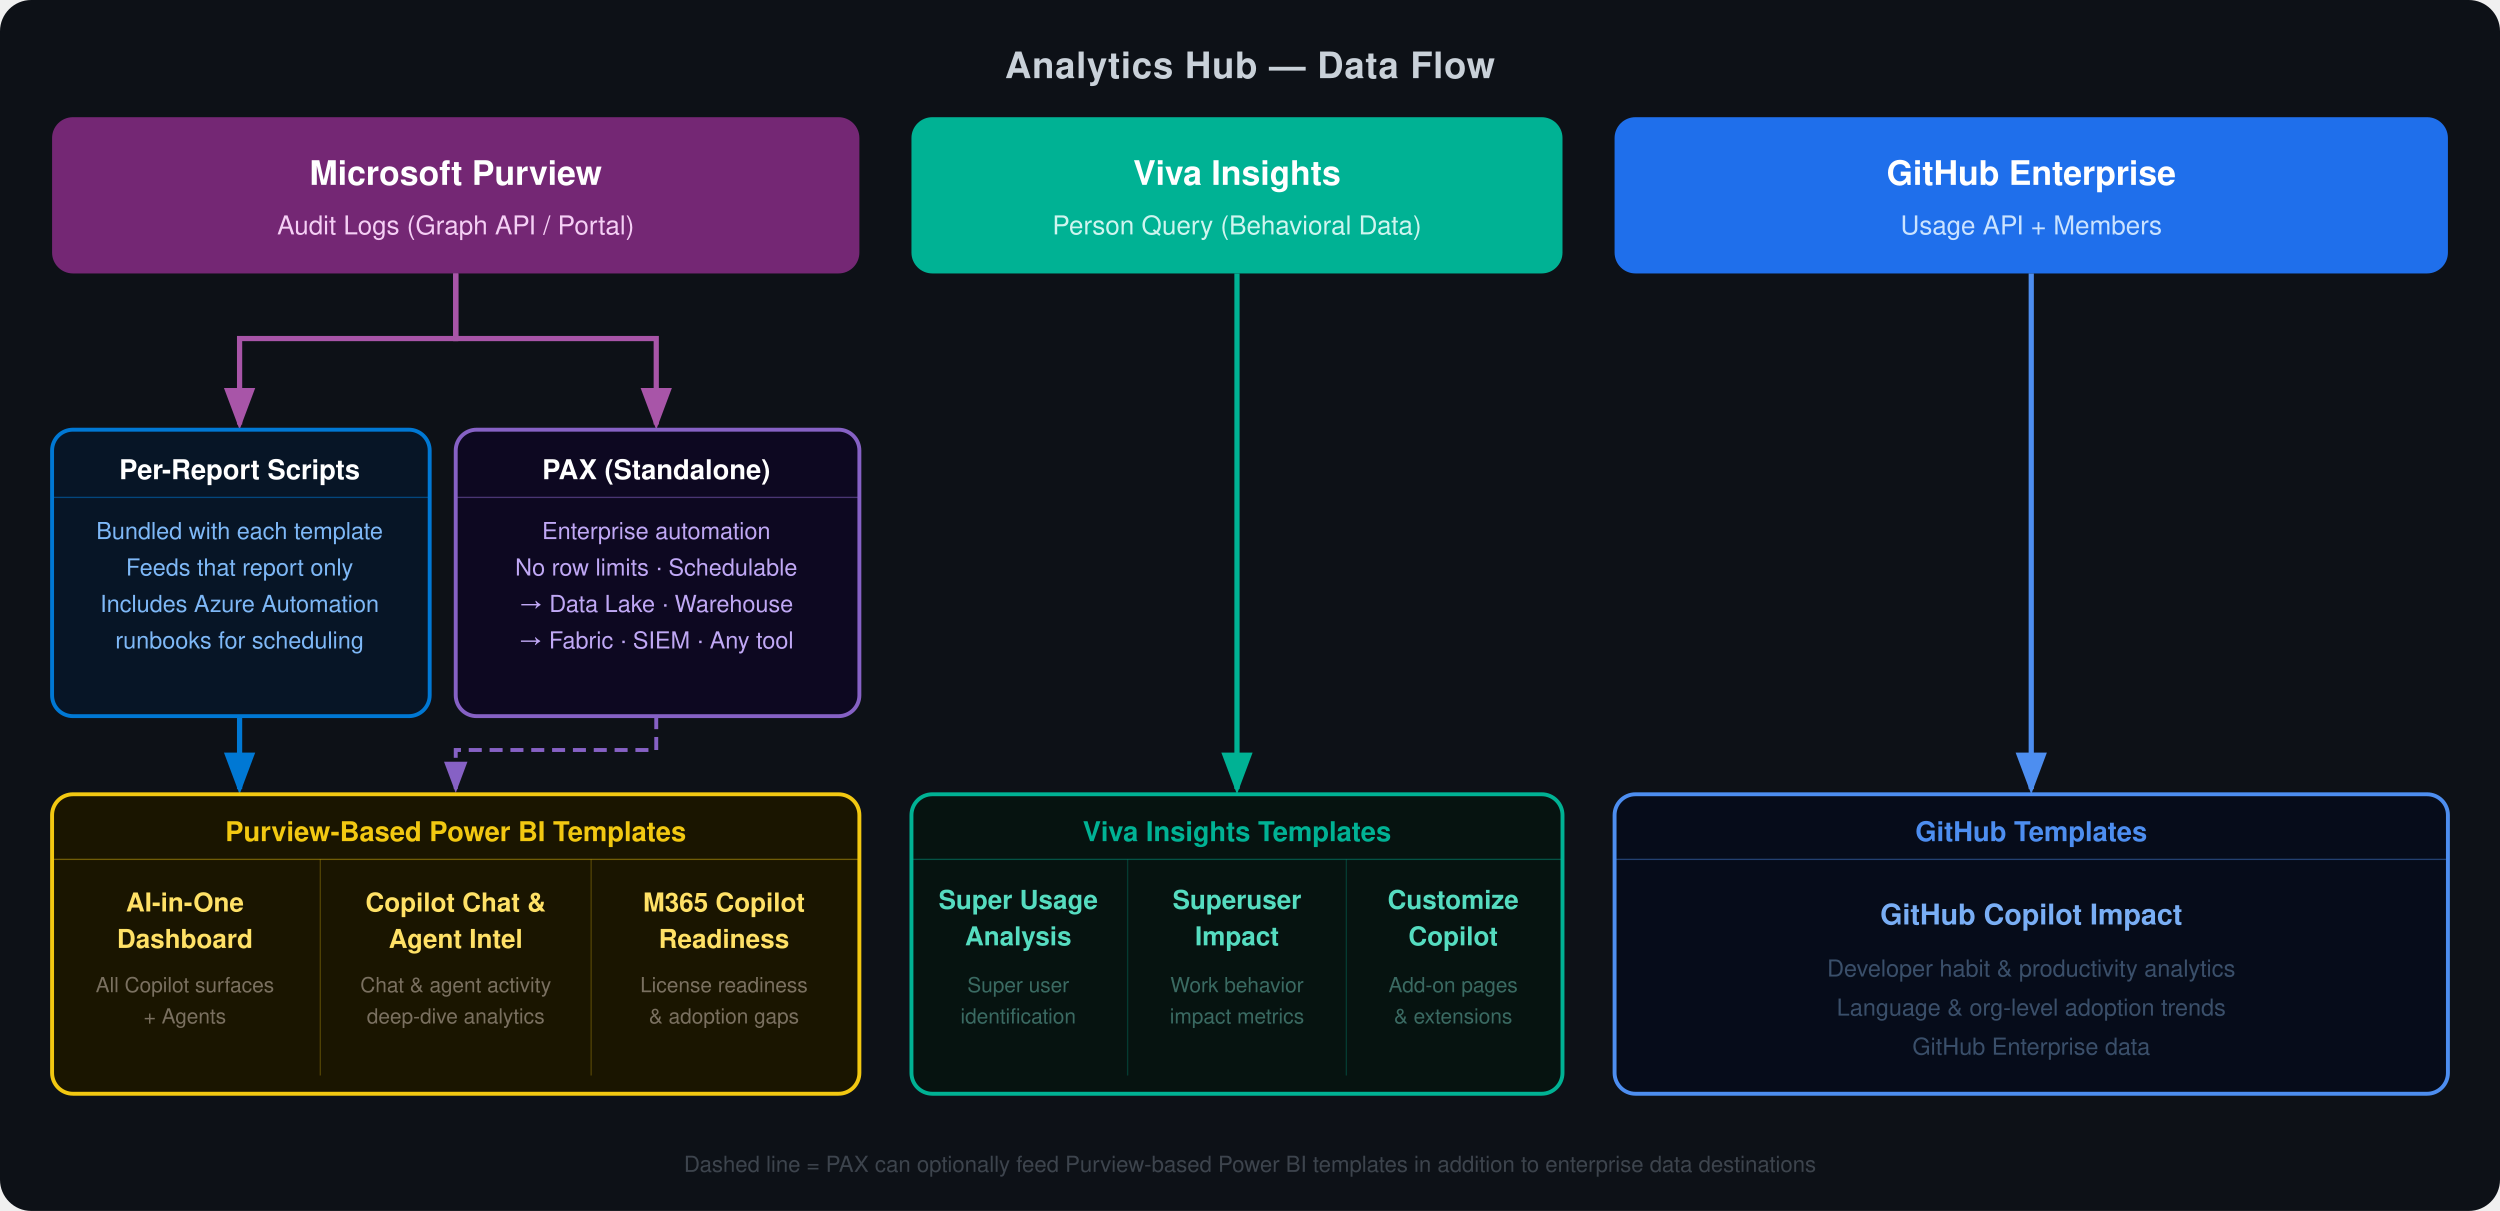
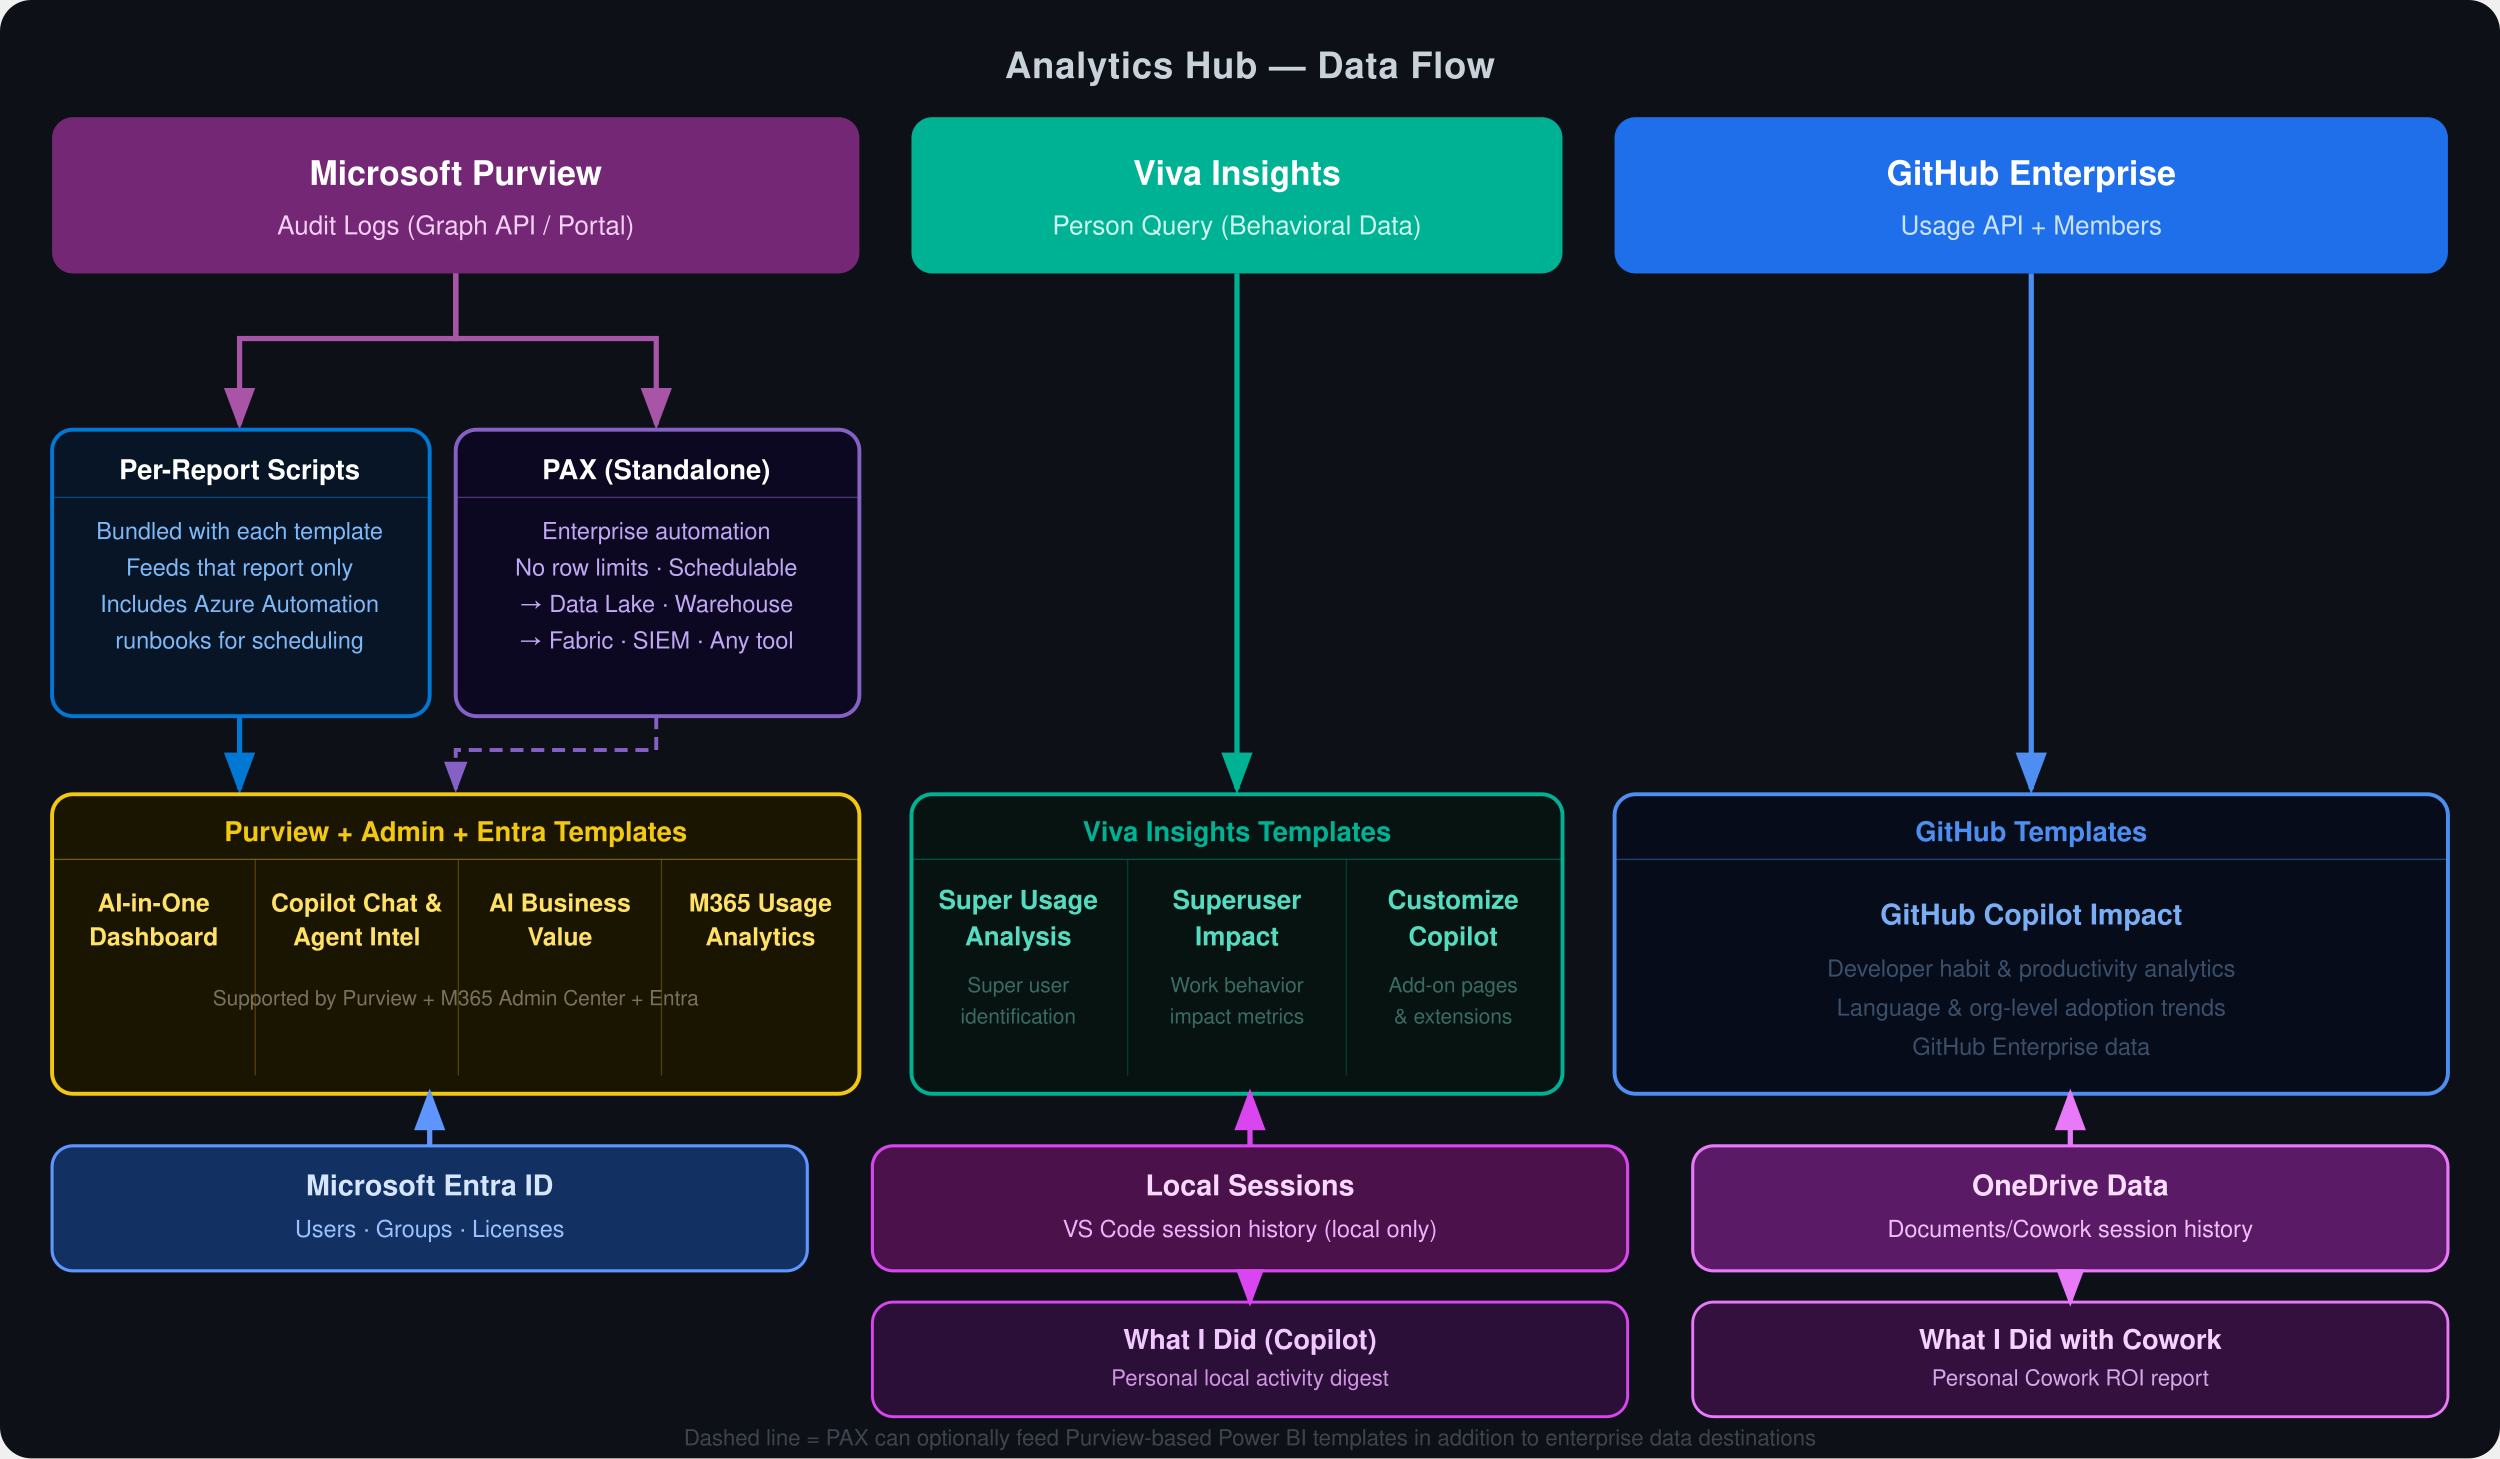
- <svg xmlns="http://www.w3.org/2000/svg" viewBox="0 0 960 465" width="960" height="465">
+ <svg xmlns="http://www.w3.org/2000/svg" viewBox="0 0 960 560" width="960" height="560">
  <defs>
    <marker id="arr-purview" markerWidth="8" markerHeight="6" refX="7" refY="3" orient="auto">
      <polygon points="0 0, 8 3, 0 6" fill="#a855a8" />
    </marker>
    <marker id="arr-viva" markerWidth="8" markerHeight="6" refX="7" refY="3" orient="auto">
      <polygon points="0 0, 8 3, 0 6" fill="#00B294" />
    </marker>
    <marker id="arr-github" markerWidth="8" markerHeight="6" refX="7" refY="3" orient="auto">
      <polygon points="0 0, 8 3, 0 6" fill="#4d8ef0" />
    </marker>
    <marker id="arr-perreport" markerWidth="8" markerHeight="6" refX="7" refY="3" orient="auto">
      <polygon points="0 0, 8 3, 0 6" fill="#0078d4" />
    </marker>
    <marker id="arr-pax" markerWidth="8" markerHeight="6" refX="7" refY="3" orient="auto">
      <polygon points="0 0, 8 3, 0 6" fill="#8661c5" />
    </marker>
+     <marker id="arr-entra" markerWidth="8" markerHeight="6" refX="7" refY="3" orient="auto">
+       <polygon points="0 0, 8 3, 0 6" fill="#5f95ff" />
+     </marker>
+     <marker id="arr-local" markerWidth="8" markerHeight="6" refX="7" refY="3" orient="auto">
+       <polygon points="0 0, 8 3, 0 6" fill="#d946ef" />
+     </marker>
+     <marker id="arr-onedrive" markerWidth="8" markerHeight="6" refX="7" refY="3" orient="auto">
+       <polygon points="0 0, 8 3, 0 6" fill="#e879f9" />
+     </marker>
    <style>
      text { font-family: -apple-system, BlinkMacSystemFont, 'Segoe UI', Helvetica, Arial, sans-serif; }
    </style>
  </defs>
-   <rect width="960" height="465" fill="#0d1117" rx="12" />
+   <rect width="960" height="560" fill="#0d1117" rx="12" />
  <text x="480" y="30" text-anchor="middle" fill="#c9d1d9" font-size="14" font-weight="600" letter-spacing="0.3">Analytics Hub — Data Flow</text>
  <rect x="20" y="45" width="310" height="60" rx="8" fill="#742774" />
  <text x="175" y="71" text-anchor="middle" fill="#ffffff" font-size="13" font-weight="700">Microsoft Purview</text>
  <text x="175" y="90" text-anchor="middle" fill="#f5cff5" font-size="10">Audit Logs (Graph API / Portal)</text>
  <rect x="350" y="45" width="250" height="60" rx="8" fill="#00B294" />
  <text x="475" y="71" text-anchor="middle" fill="#ffffff" font-size="13" font-weight="700">Viva Insights</text>
  <text x="475" y="90" text-anchor="middle" fill="#cff5ef" font-size="10">Person Query (Behavioral Data)</text>
  <rect x="620" y="45" width="320" height="60" rx="8" fill="#1f6feb" />
  <text x="780" y="71" text-anchor="middle" fill="#ffffff" font-size="13" font-weight="700">GitHub Enterprise</text>
  <text x="780" y="90" text-anchor="middle" fill="#cae3ff" font-size="10">Usage API + Members</text>
  <path d="M175,105 L175,130 L92,130 L92,163" stroke="#a855a8" stroke-width="2" fill="none" marker-end="url(#arr-purview)" />
  <path d="M175,105 L175,130 L252,130 L252,163" stroke="#a855a8" stroke-width="2" fill="none" marker-end="url(#arr-purview)" />
  <path d="M475,105 L475,303" stroke="#00B294" stroke-width="2" fill="none" marker-end="url(#arr-viva)" />
  <path d="M780,105 L780,303" stroke="#4d8ef0" stroke-width="2" fill="none" marker-end="url(#arr-github)" />
  <rect x="20" y="165" width="145" height="110" rx="8" fill="#071526" stroke="#0078d4" stroke-width="1.5" />
  <text x="92" y="184" text-anchor="middle" fill="#ffffff" font-size="10.5" font-weight="600">Per-Report Scripts</text>
  <line x1="20" y1="191" x2="165" y2="191" stroke="#0078d4" stroke-width="0.5" opacity="0.5" />
  <text x="92" y="207" text-anchor="middle" fill="#7eb8f7" font-size="9">Bundled with each template</text>
  <text x="92" y="221" text-anchor="middle" fill="#7eb8f7" font-size="9">Feeds that report only</text>
  <text x="92" y="235" text-anchor="middle" fill="#7eb8f7" font-size="9">Includes Azure Automation</text>
  <text x="92" y="249" text-anchor="middle" fill="#7eb8f7" font-size="9">runbooks for scheduling</text>
  <rect x="175" y="165" width="155" height="110" rx="8" fill="#0d0821" stroke="#8661c5" stroke-width="1.5" />
  <text x="252" y="184" text-anchor="middle" fill="#ffffff" font-size="10.5" font-weight="600">PAX (Standalone)</text>
  <line x1="175" y1="191" x2="330" y2="191" stroke="#8661c5" stroke-width="0.5" opacity="0.5" />
  <text x="252" y="207" text-anchor="middle" fill="#c0a8f5" font-size="9">Enterprise automation</text>
  <text x="252" y="221" text-anchor="middle" fill="#c0a8f5" font-size="9">No row limits · Schedulable</text>
  <text x="252" y="235" text-anchor="middle" fill="#c0a8f5" font-size="9">→ Data Lake · Warehouse</text>
  <text x="252" y="249" text-anchor="middle" fill="#c0a8f5" font-size="9">→ Fabric · SIEM · Any tool</text>
  <path d="M92,275 L92,303" stroke="#0078d4" stroke-width="2" fill="none" marker-end="url(#arr-perreport)" />
  <path d="M252,275 L252,288 L175,288 L175,303" stroke="#8661c5" stroke-width="1.5" fill="none" stroke-dasharray="5,3" marker-end="url(#arr-pax)" />
  <rect x="20" y="305" width="310" height="115" rx="8" fill="#1a1500" stroke="#F2C811" stroke-width="1.5" />
-   <text x="175" y="323" text-anchor="middle" fill="#F2C811" font-size="10.5" font-weight="600">Purview-Based Power BI Templates</text>
+   <text x="175" y="323" text-anchor="middle" fill="#F2C811" font-size="10.5" font-weight="600">Purview + Admin + Entra Templates</text>
  <line x1="20" y1="330" x2="330" y2="330" stroke="#F2C811" stroke-width="0.5" opacity="0.4" />
-   <line x1="123" y1="330" x2="123" y2="413" stroke="#F2C811" stroke-width="0.5" opacity="0.25" />
-   <line x1="227" y1="330" x2="227" y2="413" stroke="#F2C811" stroke-width="0.5" opacity="0.25" />
-   <text x="71" y="350" text-anchor="middle" fill="#ffe166" font-size="10" font-weight="600">AI-in-One</text>
-   <text x="71" y="364" text-anchor="middle" fill="#ffe166" font-size="10" font-weight="600">Dashboard</text>
-   <text x="71" y="381" text-anchor="middle" fill="#7a7060" font-size="8">All Copilot surfaces</text>
-   <text x="71" y="393" text-anchor="middle" fill="#7a7060" font-size="8">+ Agents</text>
-   <text x="175" y="350" text-anchor="middle" fill="#ffe166" font-size="10" font-weight="600">Copilot Chat &amp;</text>
-   <text x="175" y="364" text-anchor="middle" fill="#ffe166" font-size="10" font-weight="600">Agent Intel</text>
-   <text x="175" y="381" text-anchor="middle" fill="#7a7060" font-size="8">Chat &amp; agent activity</text>
-   <text x="175" y="393" text-anchor="middle" fill="#7a7060" font-size="8">deep-dive analytics</text>
-   <text x="278" y="350" text-anchor="middle" fill="#ffe166" font-size="10" font-weight="600">M365 Copilot</text>
-   <text x="278" y="364" text-anchor="middle" fill="#ffe166" font-size="10" font-weight="600">Readiness</text>
-   <text x="278" y="381" text-anchor="middle" fill="#7a7060" font-size="8">License readiness</text>
-   <text x="278" y="393" text-anchor="middle" fill="#7a7060" font-size="8">&amp; adoption gaps</text>
+   <line x1="98" y1="330" x2="98" y2="413" stroke="#F2C811" stroke-width="0.5" opacity="0.25" />
+   <line x1="176" y1="330" x2="176" y2="413" stroke="#F2C811" stroke-width="0.5" opacity="0.25" />
+   <line x1="254" y1="330" x2="254" y2="413" stroke="#F2C811" stroke-width="0.5" opacity="0.25" />
+   <text x="59" y="350" text-anchor="middle" fill="#ffe166" font-size="9.5" font-weight="600">AI-in-One</text>
+   <text x="59" y="363" text-anchor="middle" fill="#ffe166" font-size="9.5" font-weight="600">Dashboard</text>
+   <text x="137" y="350" text-anchor="middle" fill="#ffe166" font-size="9.5" font-weight="600">Copilot Chat &amp;</text>
+   <text x="137" y="363" text-anchor="middle" fill="#ffe166" font-size="9.5" font-weight="600">Agent Intel</text>
+   <text x="215" y="350" text-anchor="middle" fill="#ffe166" font-size="9.5" font-weight="600">AI Business</text>
+   <text x="215" y="363" text-anchor="middle" fill="#ffe166" font-size="9.5" font-weight="600">Value</text>
+   <text x="292" y="350" text-anchor="middle" fill="#ffe166" font-size="9.5" font-weight="600">M365 Usage</text>
+   <text x="292" y="363" text-anchor="middle" fill="#ffe166" font-size="9.5" font-weight="600">Analytics</text>
+   <text x="175" y="386" text-anchor="middle" fill="#7a7060" font-size="8">Supported by Purview + M365 Admin Center + Entra</text>
  <rect x="350" y="305" width="250" height="115" rx="8" fill="#061310" stroke="#00B294" stroke-width="1.5" />
  <text x="475" y="323" text-anchor="middle" fill="#00B294" font-size="10.5" font-weight="600">Viva Insights Templates</text>
  <line x1="350" y1="330" x2="600" y2="330" stroke="#00B294" stroke-width="0.5" opacity="0.4" />
  <line x1="433" y1="330" x2="433" y2="413" stroke="#00B294" stroke-width="0.5" opacity="0.25" />
  <line x1="517" y1="330" x2="517" y2="413" stroke="#00B294" stroke-width="0.5" opacity="0.25" />
  <text x="391" y="349" text-anchor="middle" fill="#55dcc0" font-size="10" font-weight="600">Super Usage</text>
  <text x="391" y="363" text-anchor="middle" fill="#55dcc0" font-size="10" font-weight="600">Analysis</text>
  <text x="391" y="381" text-anchor="middle" fill="#3a6a62" font-size="8">Super user</text>
  <text x="391" y="393" text-anchor="middle" fill="#3a6a62" font-size="8">identification</text>
  <text x="475" y="349" text-anchor="middle" fill="#55dcc0" font-size="10" font-weight="600">Superuser</text>
  <text x="475" y="363" text-anchor="middle" fill="#55dcc0" font-size="10" font-weight="600">Impact</text>
  <text x="475" y="381" text-anchor="middle" fill="#3a6a62" font-size="8">Work behavior</text>
  <text x="475" y="393" text-anchor="middle" fill="#3a6a62" font-size="8">impact metrics</text>
  <text x="558" y="349" text-anchor="middle" fill="#55dcc0" font-size="10" font-weight="600">Customize</text>
  <text x="558" y="363" text-anchor="middle" fill="#55dcc0" font-size="10" font-weight="600">Copilot</text>
  <text x="558" y="381" text-anchor="middle" fill="#3a6a62" font-size="8">Add-on pages</text>
  <text x="558" y="393" text-anchor="middle" fill="#3a6a62" font-size="8">&amp; extensions</text>
  <rect x="620" y="305" width="320" height="115" rx="8" fill="#060c1a" stroke="#4d8ef0" stroke-width="1.5" />
  <text x="780" y="323" text-anchor="middle" fill="#4d8ef0" font-size="10.5" font-weight="600">GitHub Templates</text>
  <line x1="620" y1="330" x2="940" y2="330" stroke="#4d8ef0" stroke-width="0.5" opacity="0.4" />
  <text x="780" y="355" text-anchor="middle" fill="#79aef5" font-size="11" font-weight="600">GitHub Copilot Impact</text>
  <text x="780" y="375" text-anchor="middle" fill="#3a4f6a" font-size="9">Developer habit &amp; productivity analytics</text>
  <text x="780" y="390" text-anchor="middle" fill="#3a4f6a" font-size="9">Language &amp; org-level adoption trends</text>
  <text x="780" y="405" text-anchor="middle" fill="#3a4f6a" font-size="9">GitHub Enterprise data</text>
-   <text x="480" y="450" text-anchor="middle" fill="#3d444d" font-size="8.5">
+   <rect x="20" y="440" width="290" height="48" rx="8" fill="#123162" stroke="#5f95ff" stroke-width="1.2" />
+   <text x="165" y="459" text-anchor="middle" fill="#d6e6ff" font-size="11" font-weight="700">Microsoft Entra ID</text>
+   <text x="165" y="475" text-anchor="middle" fill="#9cc0ff" font-size="9">Users · Groups · Licenses</text>
+   <path d="M165,440 L165,420" stroke="#5f95ff" stroke-width="2" fill="none" marker-end="url(#arr-entra)" />
+   <rect x="335" y="440" width="290" height="48" rx="8" fill="#4a114b" stroke="#d946ef" stroke-width="1.2" />
+   <text x="480" y="459" text-anchor="middle" fill="#f8d8ff" font-size="11" font-weight="700">Local Sessions</text>
+   <text x="480" y="475" text-anchor="middle" fill="#efb0fa" font-size="9">VS Code session history (local only)</text>
+   <path d="M480,440 L480,420" stroke="#d946ef" stroke-width="2" fill="none" marker-end="url(#arr-local)" />
+   <rect x="650" y="440" width="290" height="48" rx="8" fill="#5b1a66" stroke="#e879f9" stroke-width="1.2" />
+   <text x="795" y="459" text-anchor="middle" fill="#f9ddff" font-size="11" font-weight="700">OneDrive Data</text>
+   <text x="795" y="475" text-anchor="middle" fill="#f2befa" font-size="9">Documents/Cowork session history</text>
+   <path d="M795,440 L795,420" stroke="#e879f9" stroke-width="2" fill="none" marker-end="url(#arr-onedrive)" />
+   <rect x="335" y="500" width="290" height="44" rx="8" fill="#2b0f38" stroke="#d946ef" stroke-width="1.1" />
+   <text x="480" y="518" text-anchor="middle" fill="#f1c9ff" font-size="10.5" font-weight="600">What I Did (Copilot)</text>
+   <text x="480" y="532" text-anchor="middle" fill="#cf95e1" font-size="8.5">Personal local activity digest</text>
+   <path d="M480,488 L480,500" stroke="#d946ef" stroke-width="1.8" fill="none" marker-end="url(#arr-local)" />
+   <rect x="650" y="500" width="290" height="44" rx="8" fill="#34103f" stroke="#e879f9" stroke-width="1.1" />
+   <text x="795" y="518" text-anchor="middle" fill="#f4d3ff" font-size="10.5" font-weight="600">What I Did with Cowork</text>
+   <text x="795" y="532" text-anchor="middle" fill="#d4a7e6" font-size="8.5">Personal Cowork ROI report</text>
+   <path d="M795,488 L795,500" stroke="#e879f9" stroke-width="1.8" fill="none" marker-end="url(#arr-onedrive)" />
+   <text x="480" y="555" text-anchor="middle" fill="#3d444d" font-size="8.5">
    Dashed line = PAX can optionally feed Purview-based Power BI templates in addition to enterprise data destinations
  </text>
</svg>
